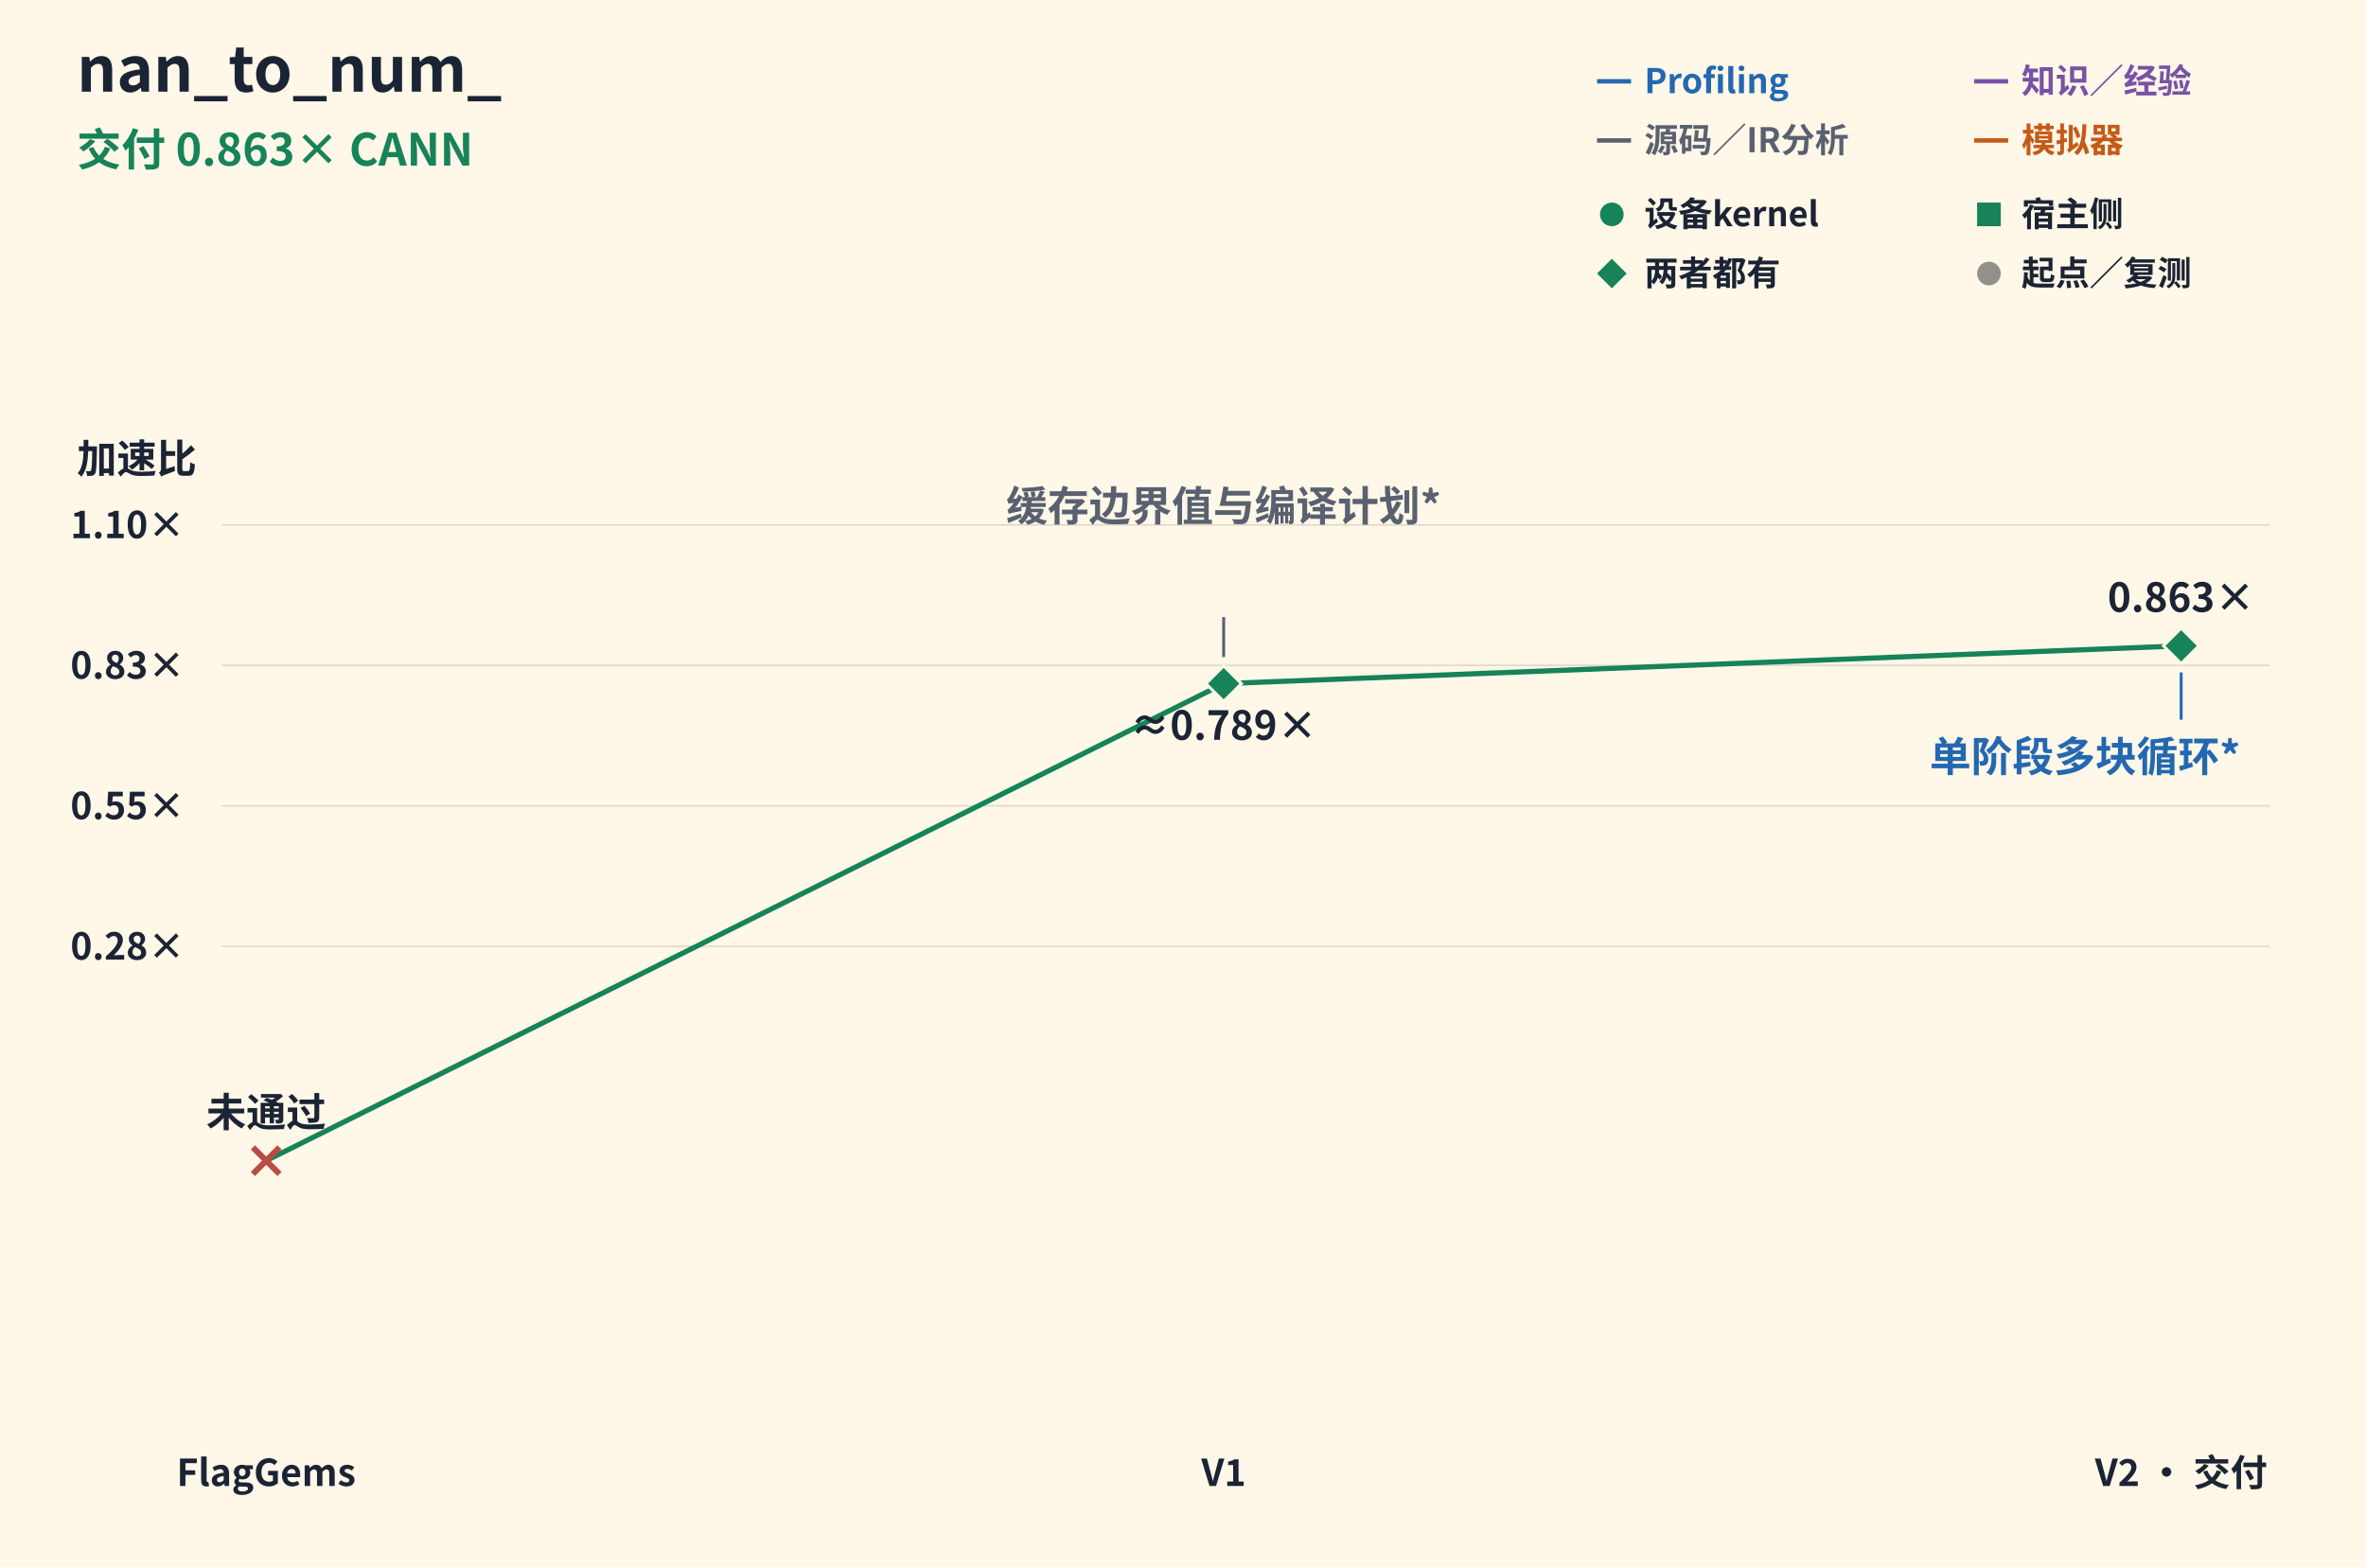
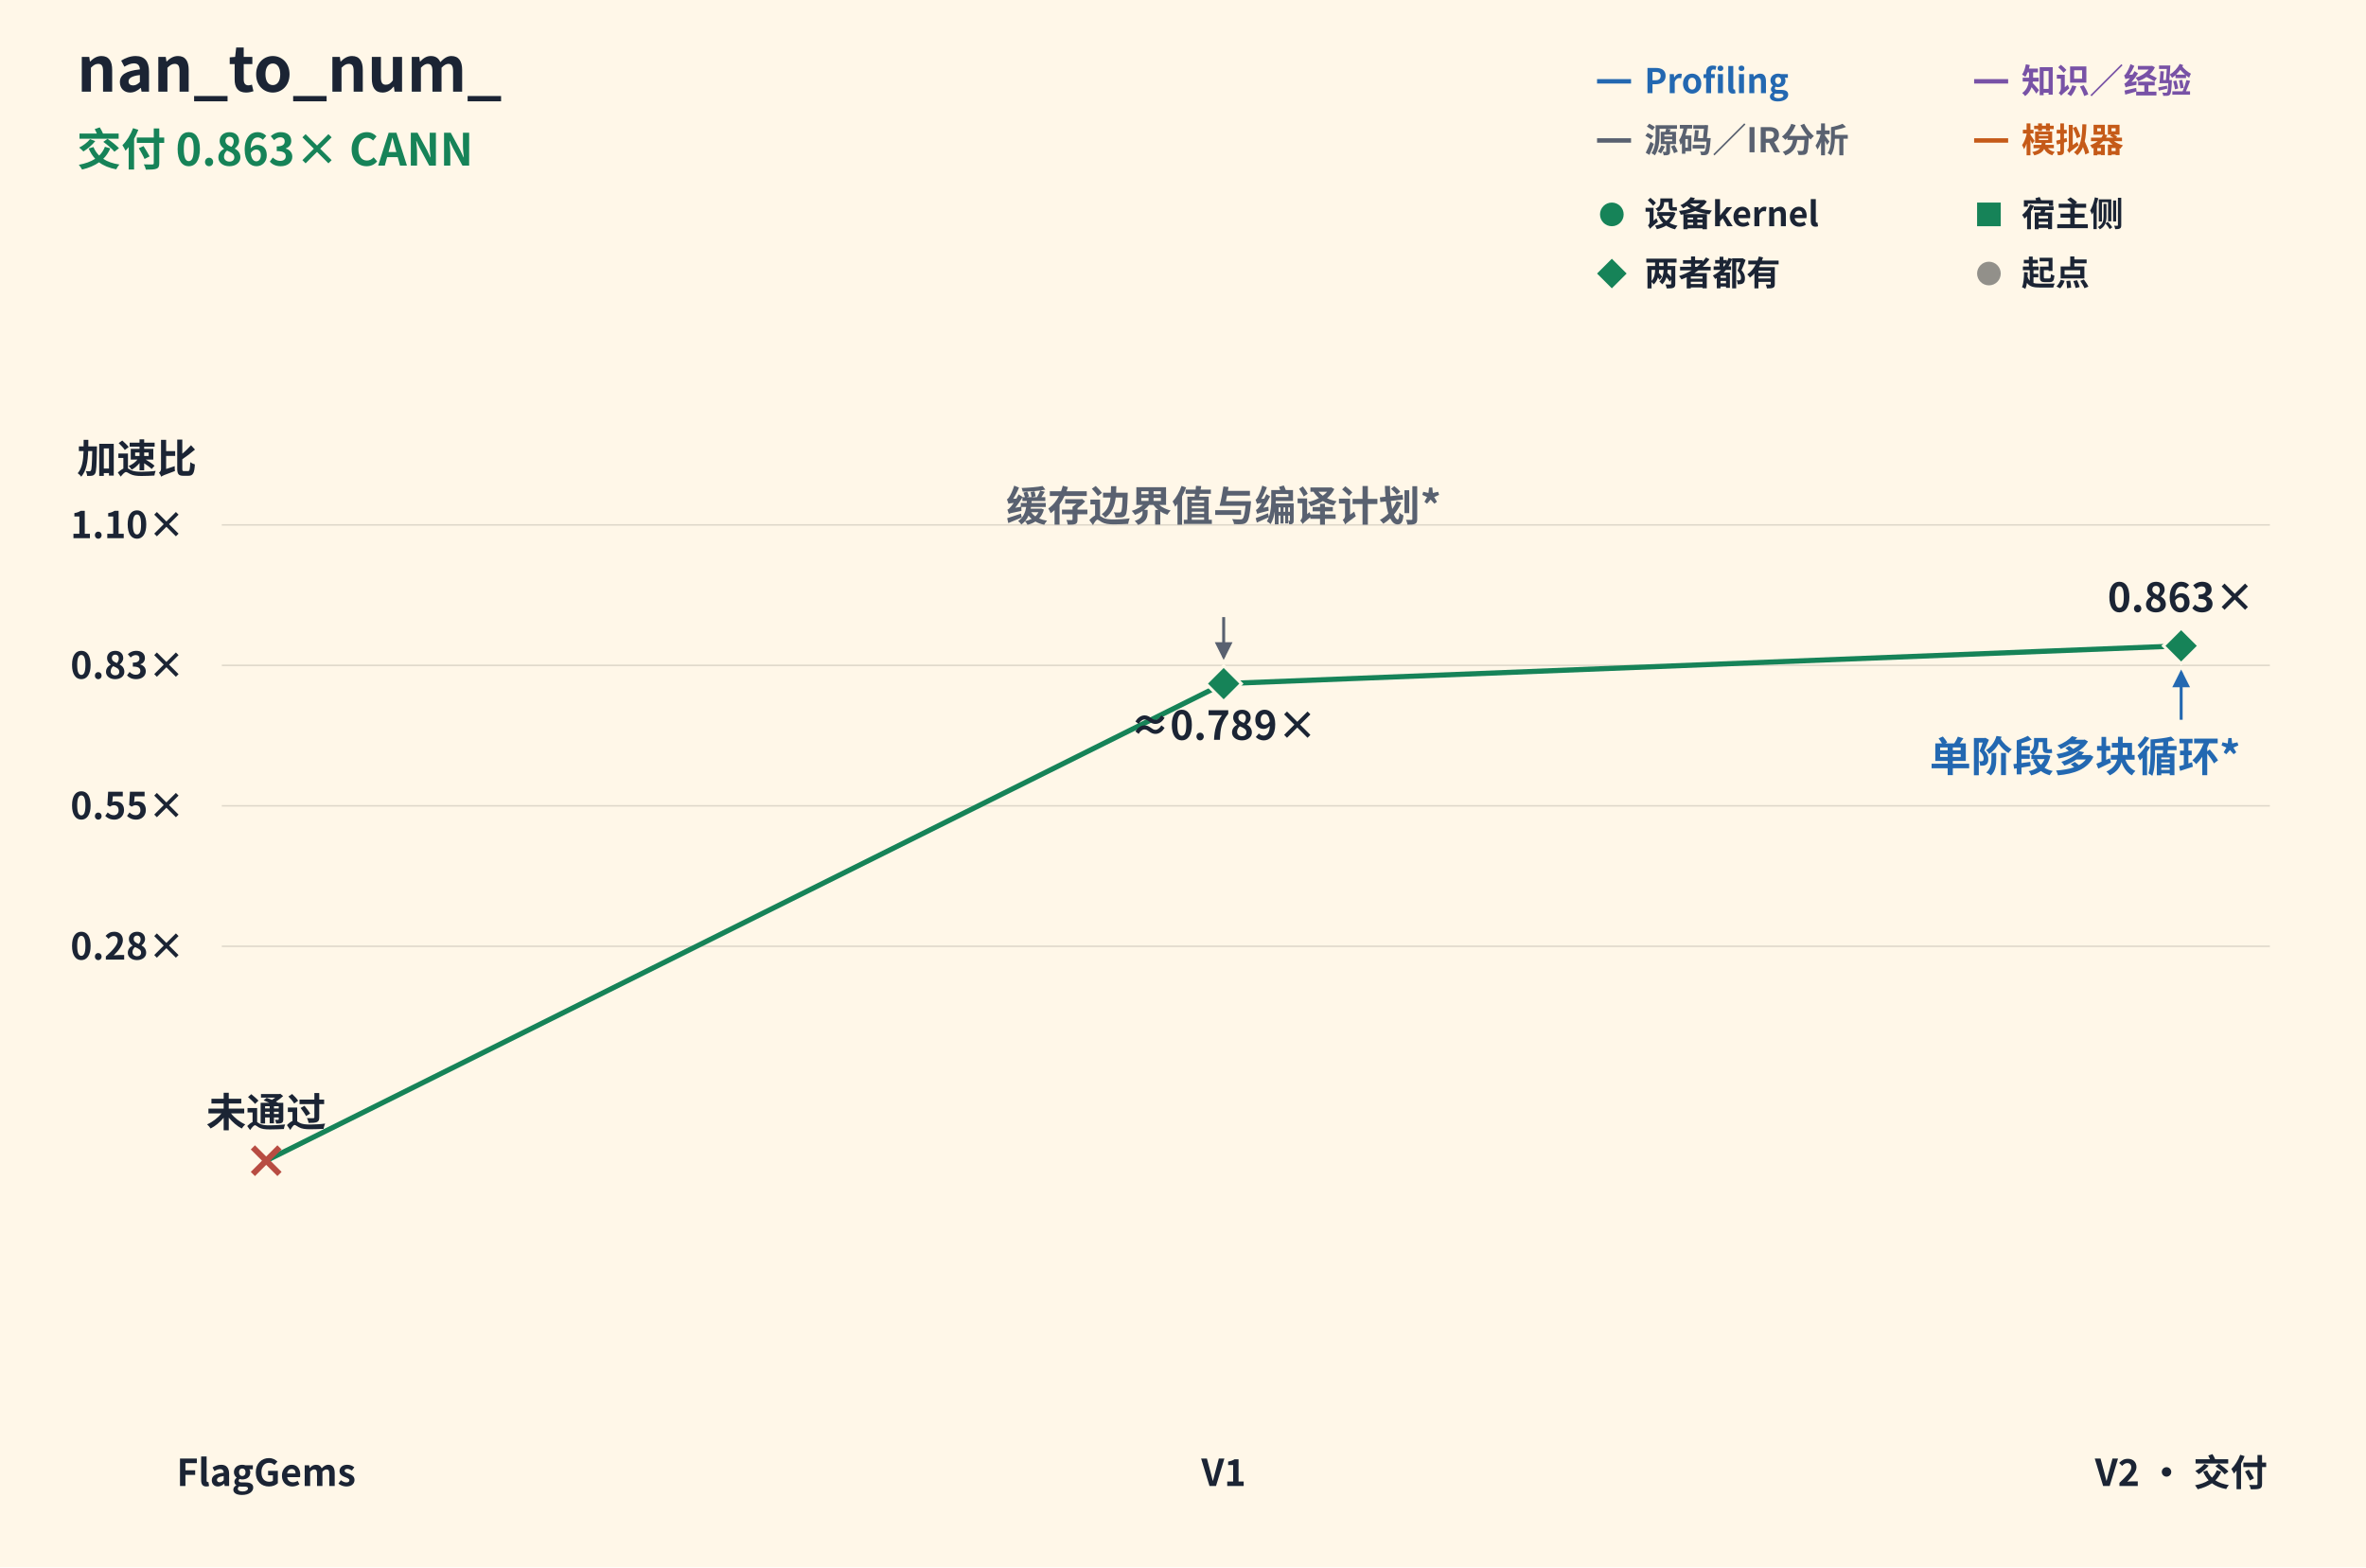
<svg xmlns="http://www.w3.org/2000/svg" width="1600" height="1060" viewBox="0 0 1600 1060">
  <rect width="1600" height="1060" fill="#fff7e8" />
  <defs>
+     <marker id="method-paired" markerWidth="6" markerHeight="6" refX="5" refY="3" orient="auto">
+       <path d="M0 0L6 3L0 6Z" fill="#2368b1" />
+     </marker>
+     <marker id="method-sim" markerWidth="6" markerHeight="6" refX="5" refY="3" orient="auto">
+       <path d="M0 0L6 3L0 6Z" fill="#c55a18" />
+     </marker>
+     <marker id="method-knowledge" markerWidth="6" markerHeight="6" refX="5" refY="3" orient="auto">
+       <path d="M0 0L6 3L0 6Z" fill="#7852a6" />
+     </marker>
+     <marker id="method-probe" markerWidth="6" markerHeight="6" refX="5" refY="3" orient="auto">
+       <path d="M0 0L6 3L0 6Z" fill="#2368b1" />
+     </marker>
+     <marker id="method-ir" markerWidth="6" markerHeight="6" refX="5" refY="3" orient="auto">
+       <path d="M0 0L6 3L0 6Z" fill="#596170" />
+     </marker>
+     <marker id="method-unknown" markerWidth="6" markerHeight="6" refX="5" refY="3" orient="auto">
+       <path d="M0 0L6 3L0 6Z" fill="#596170" />
+     </marker>
    <marker id="arr" markerWidth="10" markerHeight="10" refX="9" refY="5" orient="auto">
      <path d="M0 0L10 5L0 10Z" fill="#596170" />
    </marker>
  </defs>
  <g font-family="Microsoft YaHei,Noto Sans CJK SC,sans-serif">
    <text x="52.00" y="62.00" font-size="42" fill="#1b2434" text-anchor="start" font-weight="700">nan_to_num_</text>
    <text x="52.00" y="112.00" font-size="30" fill="#168358" text-anchor="start" font-weight="700">交付 0.863× CANN</text>
    <line x1="1080" y1="55" x2="1103" y2="55" stroke="#2368b1" stroke-width="3" />
    <text x="1112.00" y="63.00" font-size="23" fill="#2368b1" text-anchor="start" font-weight="700">Profiling</text>
    <line x1="1335" y1="55" x2="1358" y2="55" stroke="#7852a6" stroke-width="3" />
    <text x="1367.00" y="63.00" font-size="23" fill="#7852a6" text-anchor="start" font-weight="700">知识／经验</text>
    <line x1="1080" y1="95" x2="1103" y2="95" stroke="#596170" stroke-width="3" />
    <text x="1112.00" y="103.00" font-size="23" fill="#596170" text-anchor="start" font-weight="700">源码／IR分析</text>
    <line x1="1335" y1="95" x2="1358" y2="95" stroke="#c55a18" stroke-width="3" />
    <text x="1367.00" y="103.00" font-size="23" fill="#c55a18" text-anchor="start" font-weight="700">模拟器</text>
    <circle cx="1090" cy="145" r="8" fill="#168358" />
    <text x="1112.00" y="153.00" font-size="23" fill="#1b2434" text-anchor="start" font-weight="700">设备kernel</text>
    <rect x="1337" y="137" width="16" height="16" fill="#168358" />
    <text x="1367.00" y="153.00" font-size="23" fill="#1b2434" text-anchor="start" font-weight="700">宿主侧</text>
    <path d="M1090 175L1100 185L1090 195L1080 185Z" fill="#168358" />
    <text x="1112.00" y="193.00" font-size="23" fill="#1b2434" text-anchor="start" font-weight="700">两者都有</text>
    <circle cx="1345" cy="185" r="8" fill="#92908a" />
-     <text x="1367.00" y="193.00" font-size="23" fill="#1b2434" text-anchor="start" font-weight="700">起点／复测</text>
+     <text x="1367.00" y="193.00" font-size="23" fill="#1b2434" text-anchor="start" font-weight="700">起点</text>
    <text x="52.00" y="320.00" font-size="27" fill="#1b2434" text-anchor="start" font-weight="700">加速比</text>
    <line x1="150" y1="640.00" x2="1535" y2="640.00" stroke="#ded7c9" />
    <text x="125.00" y="649.00" font-size="25" fill="#1b2434" text-anchor="end" font-weight="700">0.28×</text>
    <line x1="150" y1="545.00" x2="1535" y2="545.00" stroke="#ded7c9" />
    <text x="125.00" y="554.00" font-size="25" fill="#1b2434" text-anchor="end" font-weight="700">0.55×</text>
    <line x1="150" y1="450.00" x2="1535" y2="450.00" stroke="#ded7c9" />
    <text x="125.00" y="459.00" font-size="25" fill="#1b2434" text-anchor="end" font-weight="700">0.83×</text>
    <line x1="150" y1="355.00" x2="1535" y2="355.00" stroke="#ded7c9" />
    <text x="125.00" y="364.00" font-size="25" fill="#1b2434" text-anchor="end" font-weight="700">1.10×</text>
    <path class="connection" d="M180.00 785.00 L827.50 462.36" stroke="#168358" stroke-width="3.5" fill="none" />
    <path class="connection" d="M827.50 462.36 L1475.00 436.80" stroke="#168358" stroke-width="3.5" fill="none" />
    <g class="attribution">
      <text x="827.50" y="352.36" font-size="28" fill="#596170" text-anchor="middle" font-weight="700">缓存边界值与编译计划*</text>
-       <path d="M827.50 417.36L827.50 444.36" stroke="#596170" stroke-width="2" fill="none" />
+       <path d="M827.50 417.36L827.50 444.36" stroke="#596170" stroke-width="2" fill="none" marker-end="url(#method-ir)" />
    </g>
    <g class="attribution">
      <text x="1410.00" y="521.80" font-size="28" fill="#2368b1" text-anchor="middle" font-weight="700">单阶段多块循环*</text>
-       <path d="M1475.00 486.80L1475.00 454.80" stroke="#2368b1" stroke-width="2" fill="none" />
+       <path d="M1475.00 486.80L1475.00 454.80" stroke="#2368b1" stroke-width="2" fill="none" marker-end="url(#method-paired)" />
    </g>
    <g class="node" data-id="39d5b38e7fd4d9de">
      <path d="M171.0 776L189.0 794M171.0 794L189.0 776" stroke="#b84c42" stroke-width="4" />
      <text x="180.00" y="762.00" font-size="27" fill="#1b2434" text-anchor="middle" font-weight="700">未通过</text>
      <text x="180.00" y="1005.00" font-size="25" fill="#1b2434" text-anchor="middle" font-weight="700">FlagGems</text>
    </g>
    <g class="node" data-id="b1b659db866714e3">
      <path d="M827.5 450.358L839.5 462.358L827.5 474.358L815.5 462.358Z" fill="#168358" stroke="#fff7e8" stroke-width="2" />
      <text x="827.50" y="500.36" font-size="27" fill="#1b2434" text-anchor="middle" font-weight="700">≈0.789×</text>
      <text x="827.50" y="1005.00" font-size="25" fill="#1b2434" text-anchor="middle" font-weight="700">V1</text>
    </g>
    <g class="node" data-id="915e1186f4b92ae8">
      <path d="M1475.0 424.801L1487.0 436.801L1475.0 448.801L1463.0 436.801Z" fill="#168358" stroke="#fff7e8" stroke-width="2" />
      <text x="1475.00" y="413.80" font-size="27" fill="#1b2434" text-anchor="middle" font-weight="700">0.863×</text>
      <text x="1475.00" y="1005.00" font-size="25" fill="#1b2434" text-anchor="middle" font-weight="700">V2 · 交付</text>
    </g>
  </g>
</svg>
